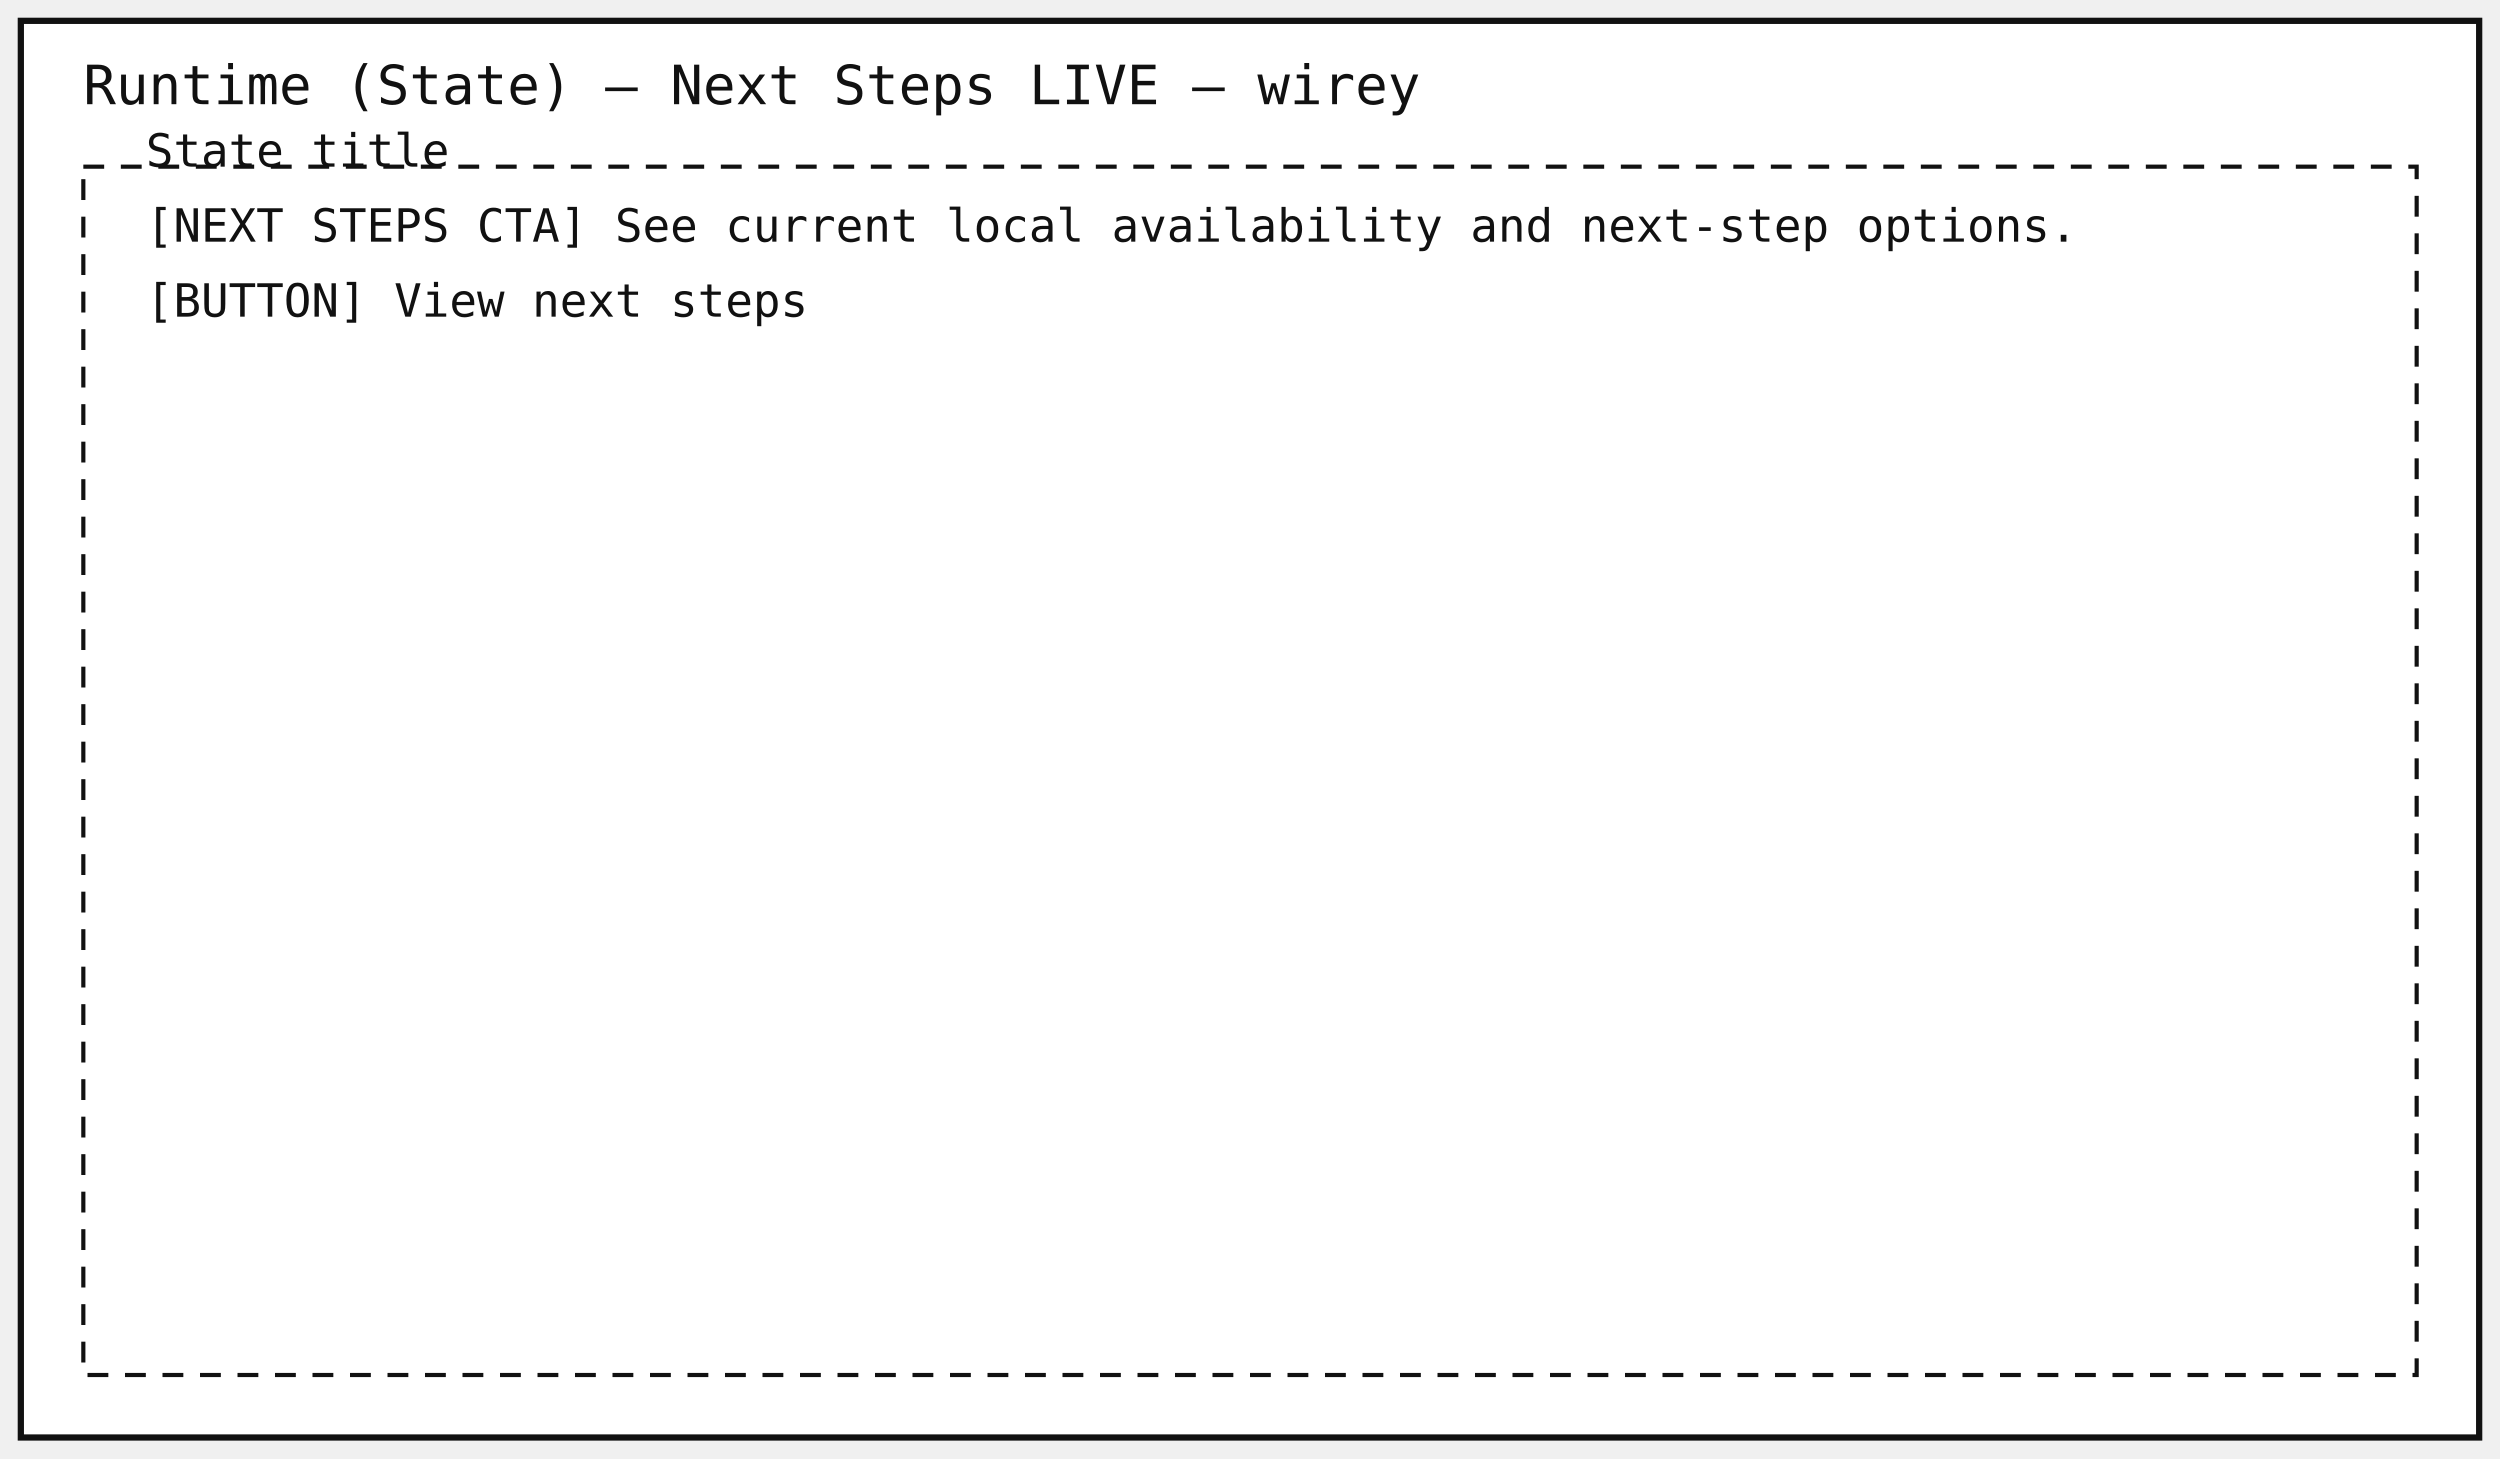
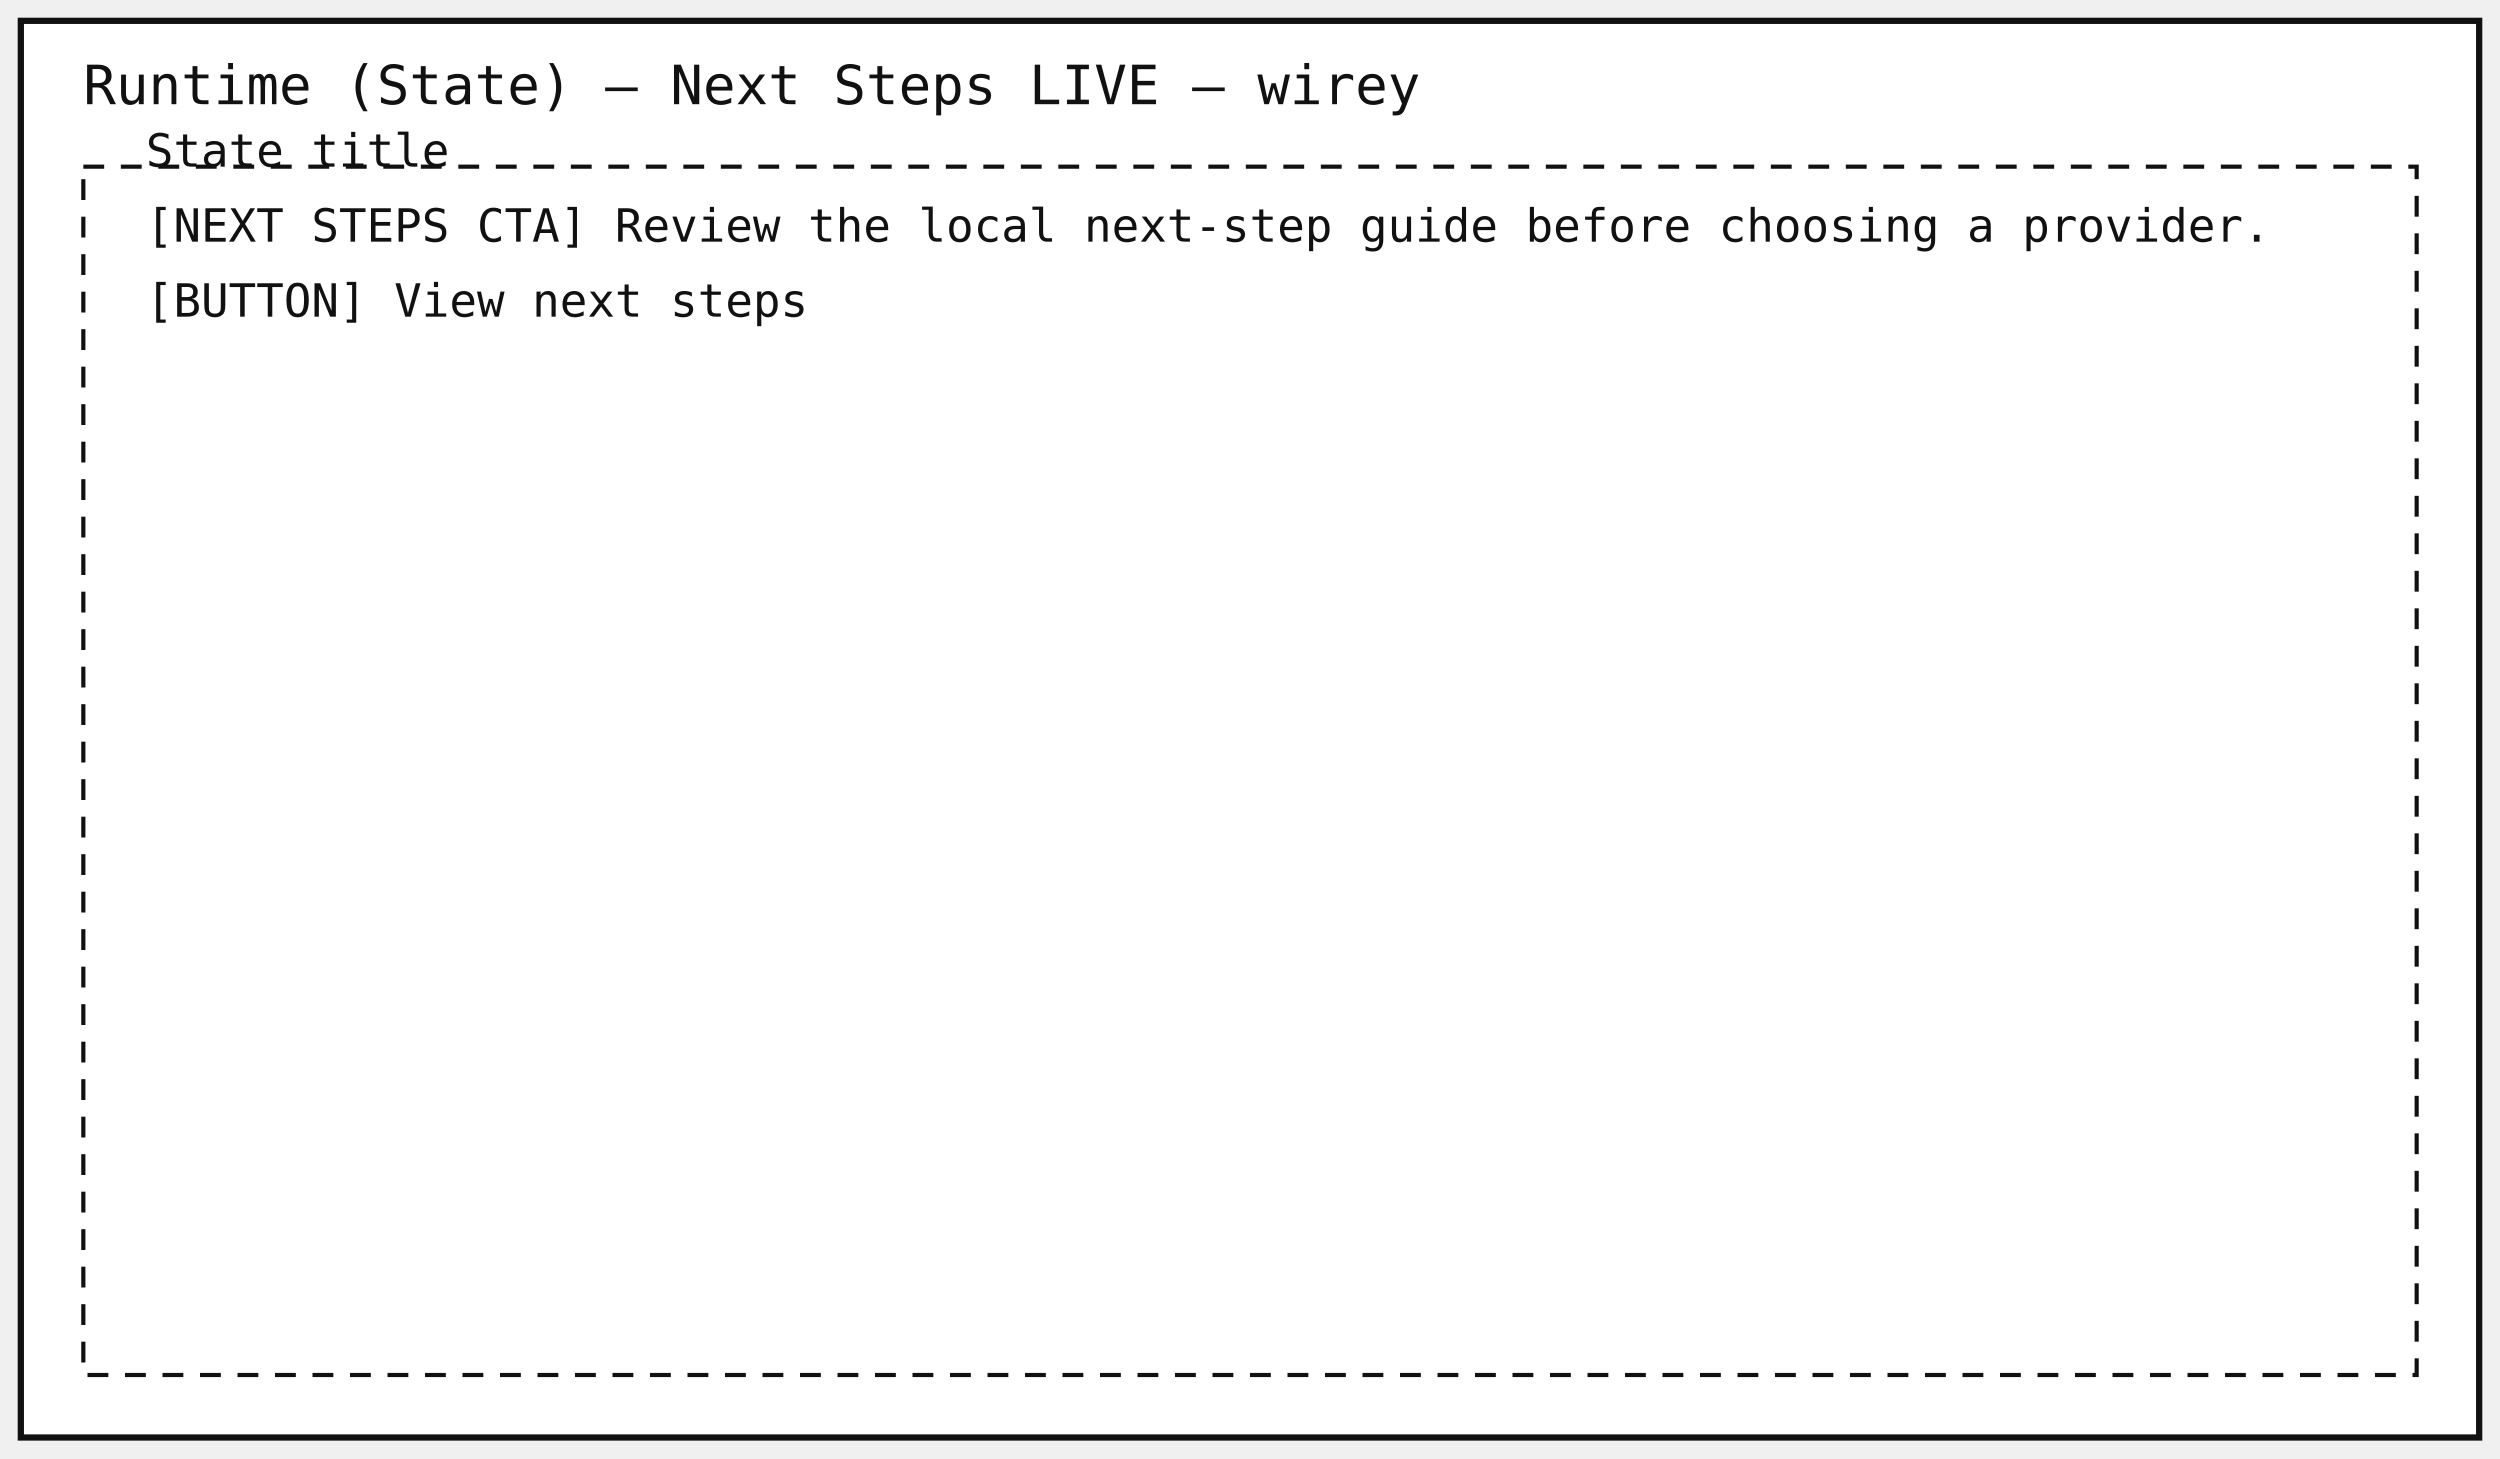
<svg xmlns="http://www.w3.org/2000/svg" viewBox="0 0 1200 700" role="img" aria-label="Runtime (State) — Next Steps LIVE — wirey">
  <rect x="10" y="10" width="1180" height="680" fill="#fff" stroke="#111" stroke-width="3" />
  <text x="40" y="50" font-family="ui-monospace, Menlo, monospace" font-size="26" fill="#111">Runtime (State) — Next Steps LIVE — wirey</text>
  <rect x="40" y="80" width="1120" height="580" fill="#fff" stroke="#111" stroke-width="2" stroke-dasharray="10 8" />
  <text x="70" y="80" font-family="ui-monospace, Menlo, monospace" font-size="22" fill="#111">State title</text>
-   <text x="70" y="116" font-family="ui-monospace, Menlo, monospace" font-size="22" fill="#111">[NEXT STEPS CTA] See current local availability and next-step options.</text>
+   <text x="70" y="116" font-family="ui-monospace, Menlo, monospace" font-size="22" fill="#111">[NEXT STEPS CTA] Review the local next-step guide before choosing a provider.</text>
  <text x="70" y="152" font-family="ui-monospace, Menlo, monospace" font-size="22" fill="#111">[BUTTON] View next steps</text>
</svg>
